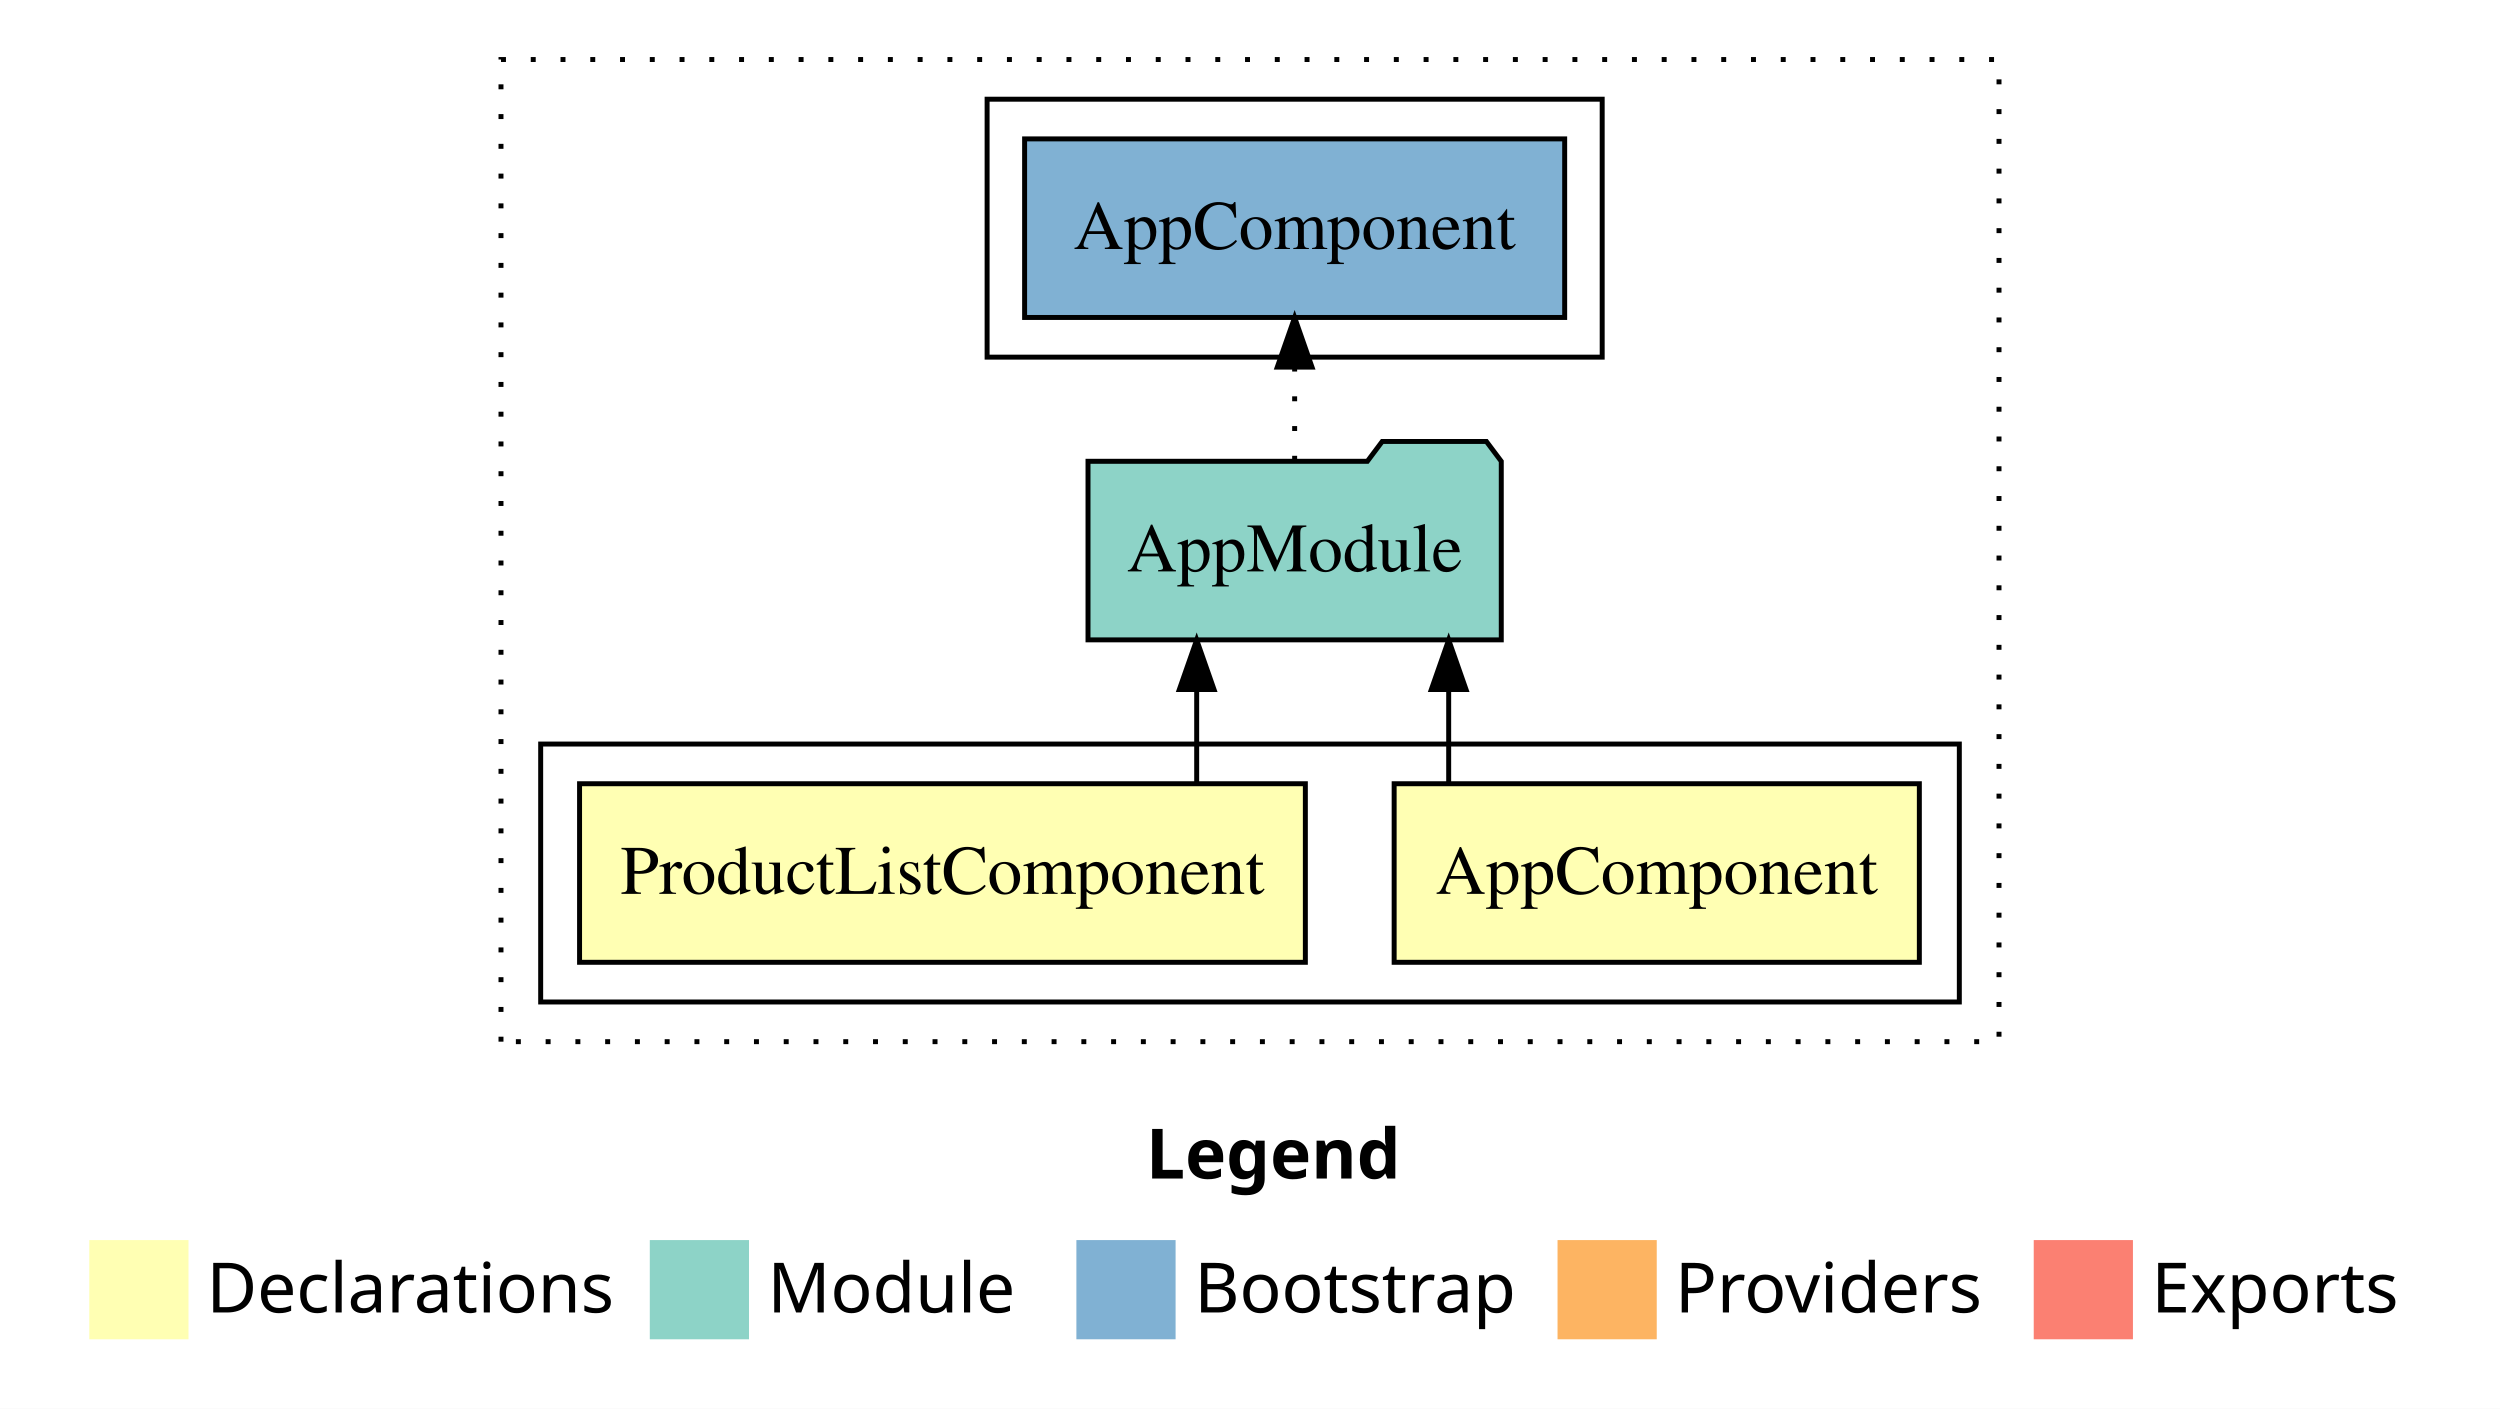
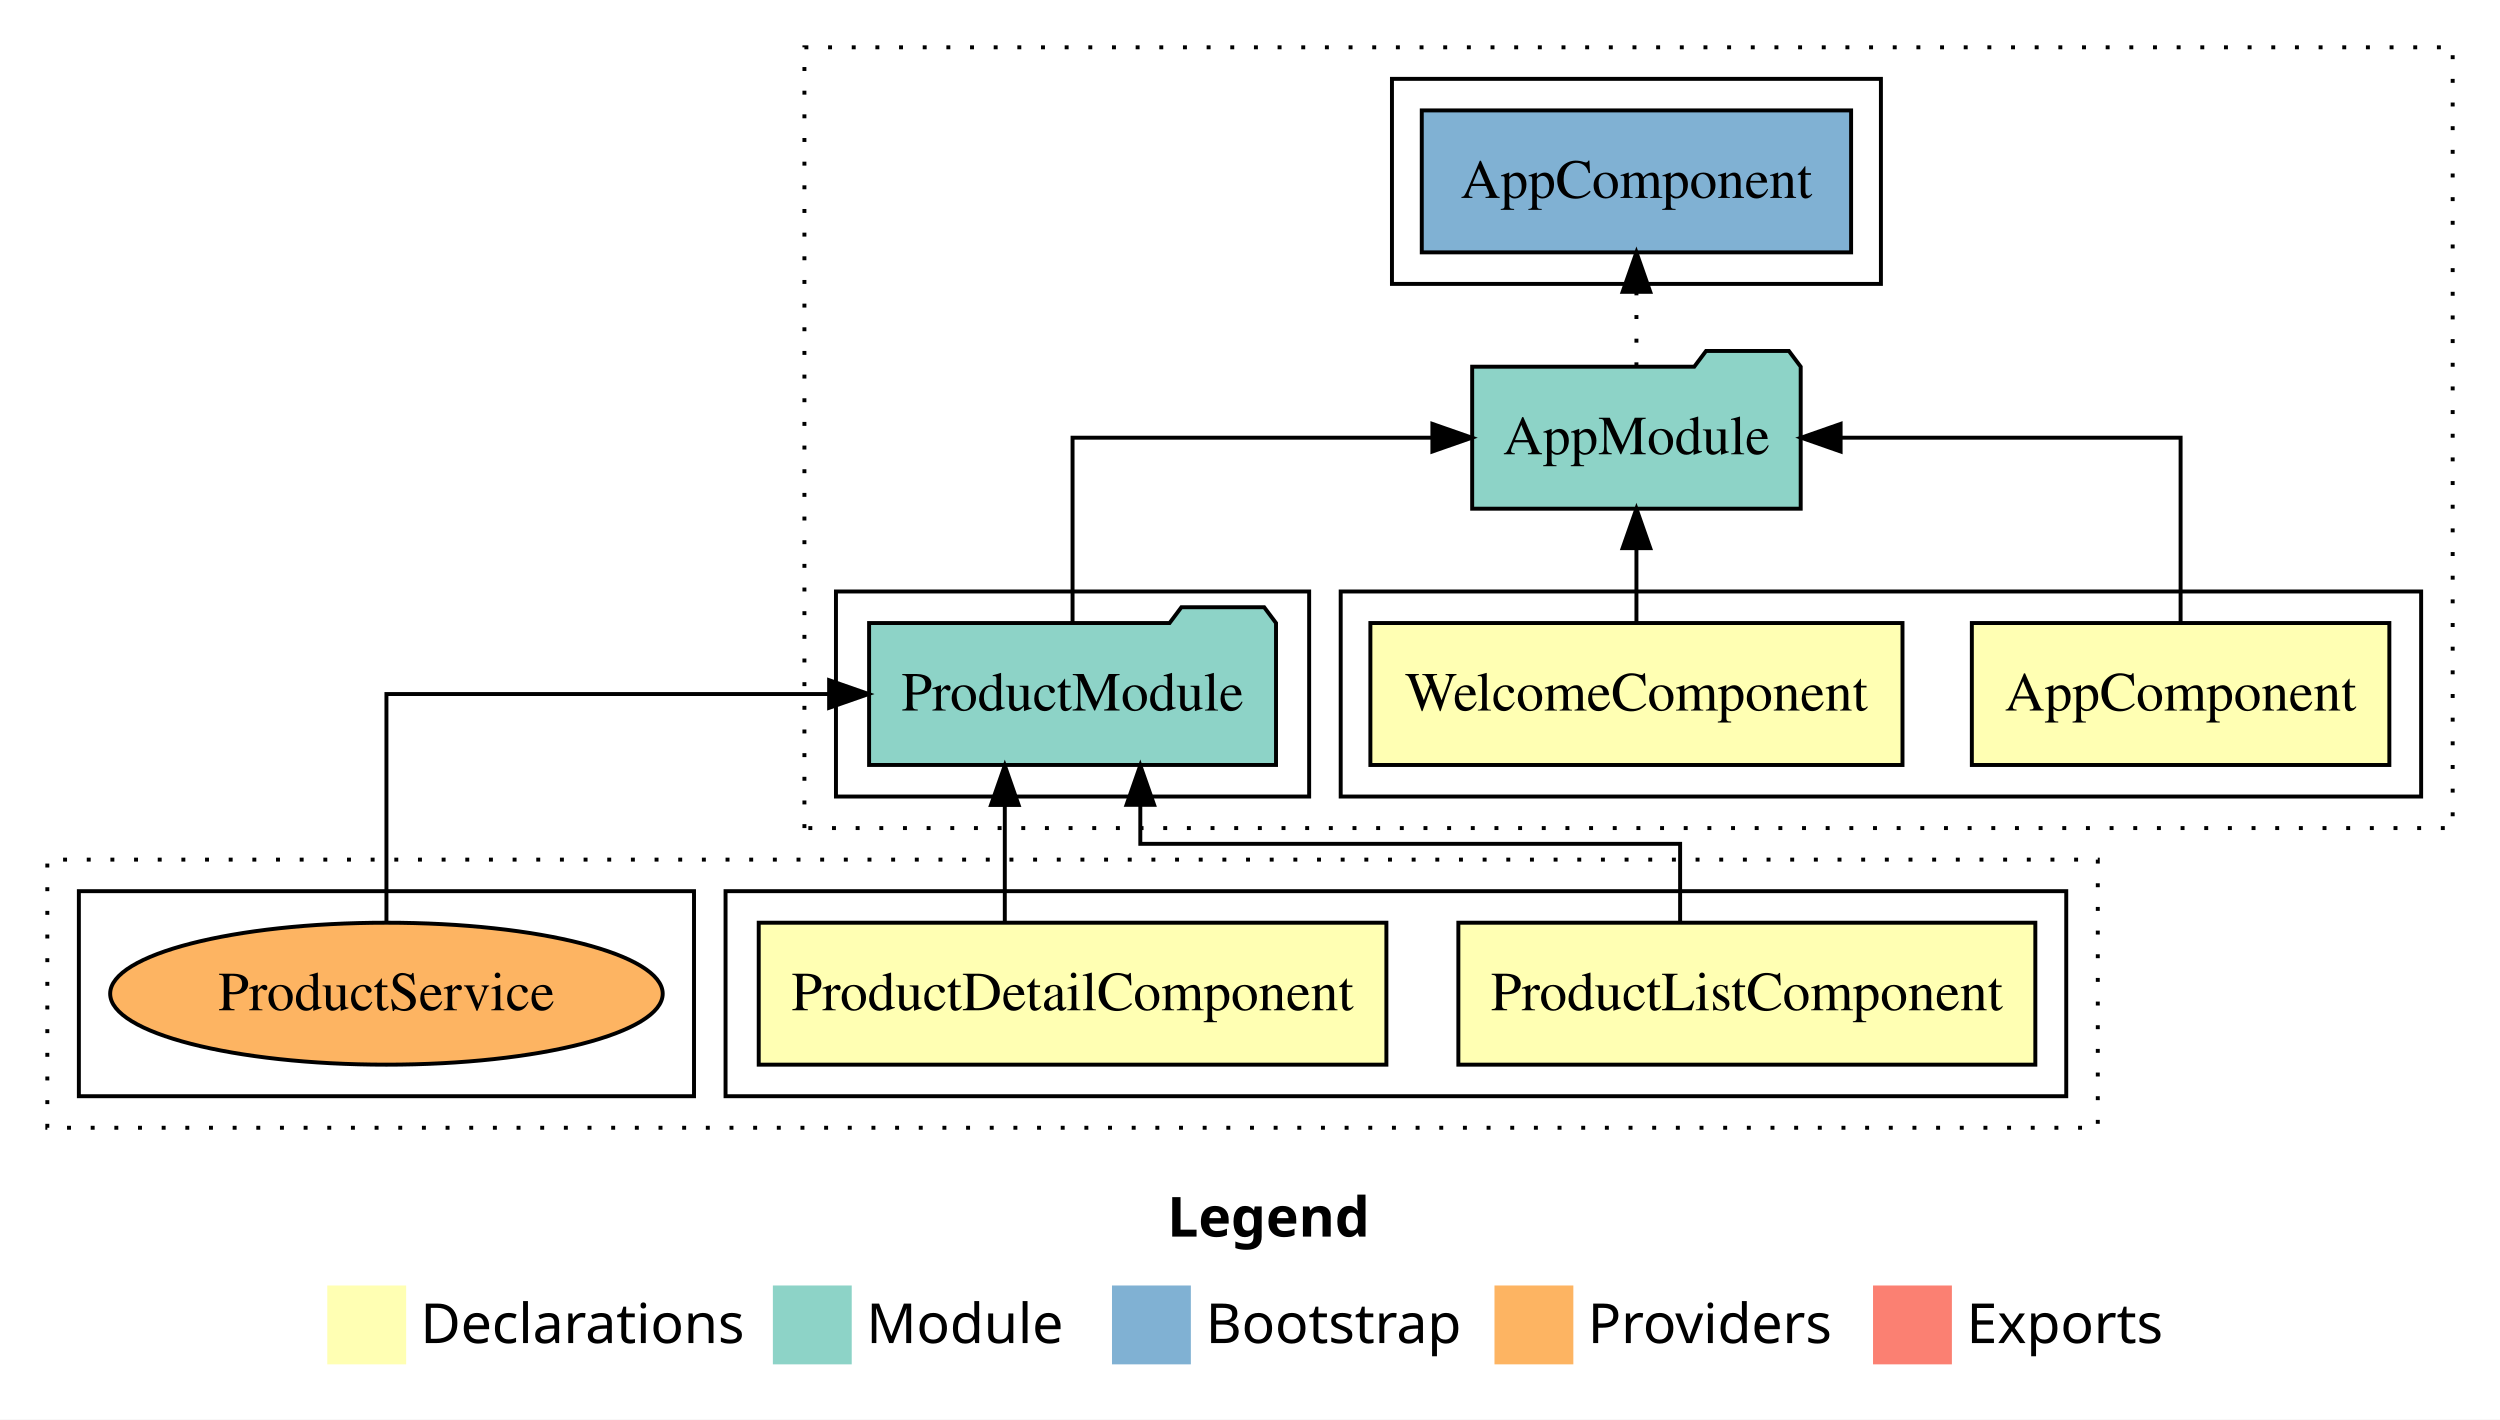
- <svg xmlns="http://www.w3.org/2000/svg" width="504pt" height="284pt" viewBox="0.00 0.00 504.00 284.00">
-   <g id="graph0" class="graph" transform="scale(1 1) rotate(0) translate(4 280)">
-     <polygon fill="#ffffff" stroke="transparent" points="-4,4 -4,-280 500,-280 500,4 -4,4" />
-     <text text-anchor="start" x="227.009" y="-42.4" font-family="sans-serif" font-weight="bold" font-size="14.00" fill="#000000">Legend</text>
-     <polygon fill="#ffffb3" stroke="transparent" points="14,-10 14,-30 34,-30 34,-10 14,-10" />
-     <text text-anchor="start" x="37.629" y="-15.4" font-family="sans-serif" font-size="14.00" fill="#000000">  Declarations</text>
-     <polygon fill="#8dd3c7" stroke="transparent" points="127,-10 127,-30 147,-30 147,-10 127,-10" />
-     <text text-anchor="start" x="150.725" y="-15.4" font-family="sans-serif" font-size="14.00" fill="#000000">  Module</text>
-     <polygon fill="#80b1d3" stroke="transparent" points="213,-10 213,-30 233,-30 233,-10 213,-10" />
-     <text text-anchor="start" x="236.781" y="-15.4" font-family="sans-serif" font-size="14.00" fill="#000000">  Bootstrap</text>
-     <polygon fill="#fdb462" stroke="transparent" points="310,-10 310,-30 330,-30 330,-10 310,-10" />
-     <text text-anchor="start" x="333.673" y="-15.4" font-family="sans-serif" font-size="14.00" fill="#000000">  Providers</text>
-     <polygon fill="#fb8072" stroke="transparent" points="406,-10 406,-30 426,-30 426,-10 406,-10" />
-     <text text-anchor="start" x="429.726" y="-15.4" font-family="sans-serif" font-size="14.00" fill="#000000">  Exports</text>
+ <svg xmlns="http://www.w3.org/2000/svg" width="634pt" height="360pt" viewBox="0.00 0.00 634.00 360.00">
+   <g id="graph0" class="graph" transform="scale(1 1) rotate(0) translate(4 356)">
+     <polygon fill="#ffffff" stroke="transparent" points="-4,4 -4,-356 630,-356 630,4 -4,4" />
+     <text text-anchor="start" x="292.009" y="-42.4" font-family="sans-serif" font-weight="bold" font-size="14.00" fill="#000000">Legend</text>
+     <polygon fill="#ffffb3" stroke="transparent" points="79,-10 79,-30 99,-30 99,-10 79,-10" />
+     <text text-anchor="start" x="102.629" y="-15.4" font-family="sans-serif" font-size="14.00" fill="#000000">  Declarations</text>
+     <polygon fill="#8dd3c7" stroke="transparent" points="192,-10 192,-30 212,-30 212,-10 192,-10" />
+     <text text-anchor="start" x="215.725" y="-15.4" font-family="sans-serif" font-size="14.00" fill="#000000">  Module</text>
+     <polygon fill="#80b1d3" stroke="transparent" points="278,-10 278,-30 298,-30 298,-10 278,-10" />
+     <text text-anchor="start" x="301.781" y="-15.4" font-family="sans-serif" font-size="14.00" fill="#000000">  Bootstrap</text>
+     <polygon fill="#fdb462" stroke="transparent" points="375,-10 375,-30 395,-30 395,-10 375,-10" />
+     <text text-anchor="start" x="398.673" y="-15.4" font-family="sans-serif" font-size="14.00" fill="#000000">  Providers</text>
+     <polygon fill="#fb8072" stroke="transparent" points="471,-10 471,-30 491,-30 491,-10 471,-10" />
+     <text text-anchor="start" x="494.726" y="-15.4" font-family="sans-serif" font-size="14.00" fill="#000000">  Exports</text>
    <g id="clust1" class="cluster">
-       <polygon fill="none" stroke="#000000" stroke-dasharray="1,5" points="97,-70 97,-268 399,-268 399,-70 97,-70" />
+       <polygon fill="none" stroke="#000000" stroke-dasharray="1,5" points="200,-146 200,-344 618,-344 618,-146 200,-146" />
    </g>
    <g id="clust2" class="cluster">
-       <polygon fill="none" stroke="#000000" points="105,-78 105,-130 391,-130 391,-78 105,-78" />
+       <polygon fill="none" stroke="#000000" points="336,-154 336,-206 610,-206 610,-154 336,-154" />
+     </g>
+     <g id="clust5" class="cluster">
+       <polygon fill="none" stroke="#000000" points="208,-154 208,-206 328,-206 328,-154 208,-154" />
    </g>
    <g id="clust7" class="cluster">
-       <polygon fill="none" stroke="#000000" points="195,-208 195,-260 319,-260 319,-208 195,-208" />
+       <polygon fill="none" stroke="#000000" points="349,-284 349,-336 473,-336 473,-284 349,-284" />
+     </g>
+     <g id="clust9" class="cluster">
+       <polygon fill="none" stroke="#000000" stroke-dasharray="1,5" points="8,-70 8,-138 528,-138 528,-70 8,-70" />
+     </g>
+     <g id="clust10" class="cluster">
+       <polygon fill="none" stroke="#000000" points="180,-78 180,-130 520,-130 520,-78 180,-78" />
+     </g>
+     <g id="clust16" class="cluster">
+       <polygon fill="none" stroke="#000000" points="16,-78 16,-130 172,-130 172,-78 16,-78" />
    </g>
    <g id="node1" class="node">
-       <polygon fill="#ffffb3" stroke="#000000" points="382.94,-122 277.06,-122 277.06,-86 382.94,-86 382.94,-122" />
-       <text text-anchor="middle" x="330" y="-99.8" font-family="Times,serif" font-size="14.00" fill="#000000">AppComponent</text>
+       <polygon fill="#ffffb3" stroke="#000000" points="601.94,-198 496.06,-198 496.06,-162 601.94,-162 601.94,-198" />
+       <text text-anchor="middle" x="549" y="-175.8" font-family="Times,serif" font-size="14.00" fill="#000000">AppComponent</text>
    </g>
    <g id="node3" class="node">
-       <polygon fill="#8dd3c7" stroke="#000000" points="298.657,-187 295.657,-191 274.657,-191 271.657,-187 215.343,-187 215.343,-151 298.657,-151 298.657,-187" />
-       <text text-anchor="middle" x="257" y="-164.8" font-family="Times,serif" font-size="14.00" fill="#000000">AppModule</text>
+       <polygon fill="#8dd3c7" stroke="#000000" points="452.657,-263 449.657,-267 428.657,-267 425.657,-263 369.343,-263 369.343,-227 452.657,-227 452.657,-263" />
+       <text text-anchor="middle" x="411" y="-240.8" font-family="Times,serif" font-size="14.00" fill="#000000">AppModule</text>
    </g>
    <g id="edge1" class="edge">
-       <path fill="none" stroke="#000000" d="M288.054,-122.106C288.054,-122.106 288.054,-140.991 288.054,-140.991" />
-       <polygon fill="#000000" stroke="#000000" points="284.554,-140.991 288.054,-150.991 291.554,-140.991 284.554,-140.991" />
+       <path fill="none" stroke="#000000" d="M549,-198.106C549,-217.339 549,-245 549,-245 549,-245 462.779,-245 462.779,-245" />
+       <polygon fill="#000000" stroke="#000000" points="462.779,-241.5 452.779,-245 462.779,-248.5 462.779,-241.5" />
    </g>
    <g id="node2" class="node">
-       <polygon fill="#ffffb3" stroke="#000000" points="259.16,-122 112.84,-122 112.84,-86 259.16,-86 259.16,-122" />
-       <text text-anchor="middle" x="186" y="-99.8" font-family="Times,serif" font-size="14.00" fill="#000000">ProductListComponent</text>
+       <polygon fill="#ffffb3" stroke="#000000" points="478.472,-198 343.528,-198 343.528,-162 478.472,-162 478.472,-198" />
+       <text text-anchor="middle" x="411" y="-175.8" font-family="Times,serif" font-size="14.00" fill="#000000">WelcomeComponent</text>
    </g>
    <g id="edge2" class="edge">
-       <path fill="none" stroke="#000000" d="M237.251,-122.106C237.251,-122.106 237.251,-140.991 237.251,-140.991" />
-       <polygon fill="#000000" stroke="#000000" points="233.751,-140.991 237.251,-150.991 240.751,-140.991 233.751,-140.991" />
+       <path fill="none" stroke="#000000" d="M411,-198.106C411,-198.106 411,-216.991 411,-216.991" />
+       <polygon fill="#000000" stroke="#000000" points="407.5,-216.991 411,-226.991 414.5,-216.991 407.5,-216.991" />
+     </g>
+     <g id="node5" class="node">
+       <polygon fill="#80b1d3" stroke="#000000" points="465.439,-328 356.561,-328 356.561,-292 465.439,-292 465.439,-328" />
+       <text text-anchor="middle" x="411" y="-305.8" font-family="Times,serif" font-size="14.00" fill="#000000">AppComponent </text>
+     </g>
+     <g id="edge4" class="edge">
+       <path fill="none" stroke="#000000" stroke-dasharray="1,5" d="M411,-263.106C411,-263.106 411,-281.991 411,-281.991" />
+       <polygon fill="#000000" stroke="#000000" points="407.5,-281.991 411,-291.991 414.5,-281.991 407.5,-281.991" />
    </g>
    <g id="node4" class="node">
-       <polygon fill="#80b1d3" stroke="#000000" points="311.439,-252 202.561,-252 202.561,-216 311.439,-216 311.439,-252" />
-       <text text-anchor="middle" x="257" y="-229.8" font-family="Times,serif" font-size="14.00" fill="#000000">AppComponent </text>
+       <polygon fill="#8dd3c7" stroke="#000000" points="319.598,-198 316.598,-202 295.598,-202 292.598,-198 216.402,-198 216.402,-162 319.598,-162 319.598,-198" />
+       <text text-anchor="middle" x="268" y="-175.8" font-family="Times,serif" font-size="14.00" fill="#000000">ProductModule</text>
    </g>
    <g id="edge3" class="edge">
-       <path fill="none" stroke="#000000" stroke-dasharray="1,5" d="M257,-187.106C257,-187.106 257,-205.991 257,-205.991" />
-       <polygon fill="#000000" stroke="#000000" points="253.5,-205.991 257,-215.991 260.5,-205.991 253.5,-205.991" />
+       <path fill="none" stroke="#000000" d="M268,-198.106C268,-217.339 268,-245 268,-245 268,-245 359.254,-245 359.254,-245" />
+       <polygon fill="#000000" stroke="#000000" points="359.254,-248.5 369.254,-245 359.254,-241.5 359.254,-248.5" />
+     </g>
+     <g id="node6" class="node">
+       <polygon fill="#ffffb3" stroke="#000000" points="512.16,-122 365.84,-122 365.84,-86 512.16,-86 512.16,-122" />
+       <text text-anchor="middle" x="439" y="-99.8" font-family="Times,serif" font-size="14.00" fill="#000000">ProductListComponent</text>
+     </g>
+     <g id="edge5" class="edge">
+       <path fill="none" stroke="#000000" d="M422.078,-122.11C422.078,-131.897 422.078,-142 422.078,-142 422.078,-142 285.183,-142 285.183,-142 285.183,-142 285.183,-151.89 285.183,-151.89" />
+       <polygon fill="#000000" stroke="#000000" points="281.683,-151.89 285.183,-161.89 288.683,-151.89 281.683,-151.89" />
+     </g>
+     <g id="node7" class="node">
+       <polygon fill="#ffffb3" stroke="#000000" points="347.588,-122 188.412,-122 188.412,-86 347.588,-86 347.588,-122" />
+       <text text-anchor="middle" x="268" y="-99.8" font-family="Times,serif" font-size="14.00" fill="#000000">ProductDetailComponent</text>
+     </g>
+     <g id="edge6" class="edge">
+       <path fill="none" stroke="#000000" d="M250.817,-122.011C250.817,-122.011 250.817,-151.855 250.817,-151.855" />
+       <polygon fill="#000000" stroke="#000000" points="247.317,-151.855 250.817,-161.855 254.317,-151.855 247.317,-151.855" />
+     </g>
+     <g id="node8" class="node">
+       <ellipse fill="#fdb462" stroke="#000000" cx="94" cy="-104" rx="70.062" ry="18" />
+       <text text-anchor="middle" x="94" y="-99.8" font-family="Times,serif" font-size="14.00" fill="#000000">ProductService</text>
+     </g>
+     <g id="edge7" class="edge">
+       <path fill="none" stroke="#000000" d="M94,-122.011C94,-144.485 94,-180 94,-180 94,-180 206.265,-180 206.265,-180" />
+       <polygon fill="#000000" stroke="#000000" points="206.265,-183.5 216.265,-180 206.265,-176.5 206.265,-183.5" />
    </g>
  </g>
</svg>
